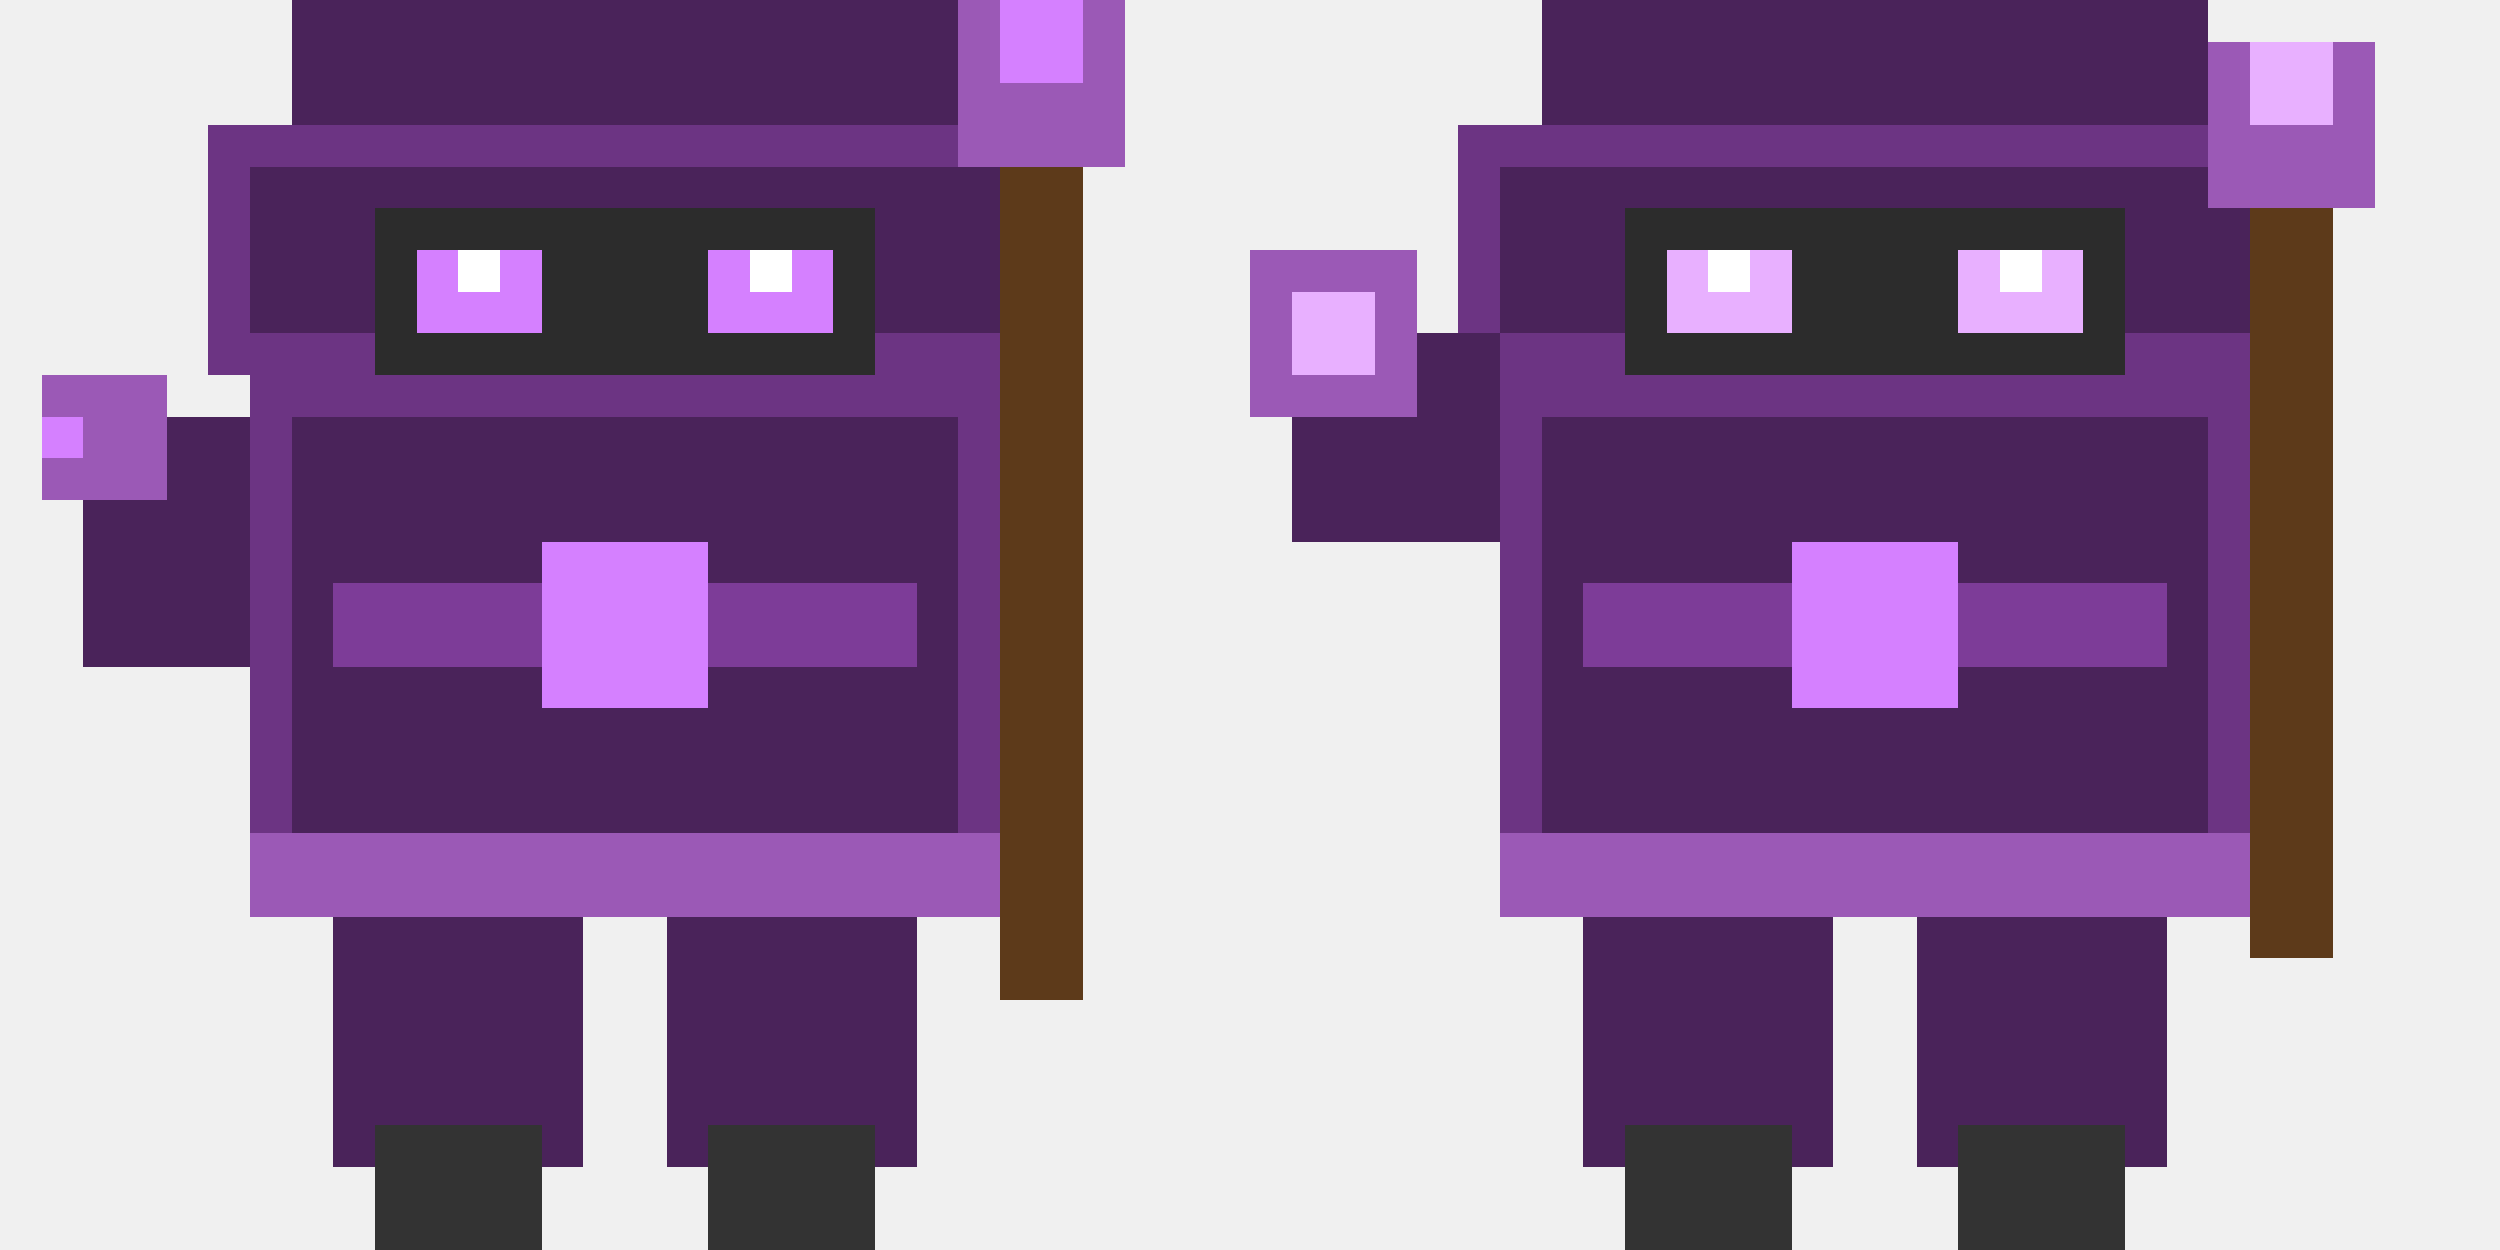
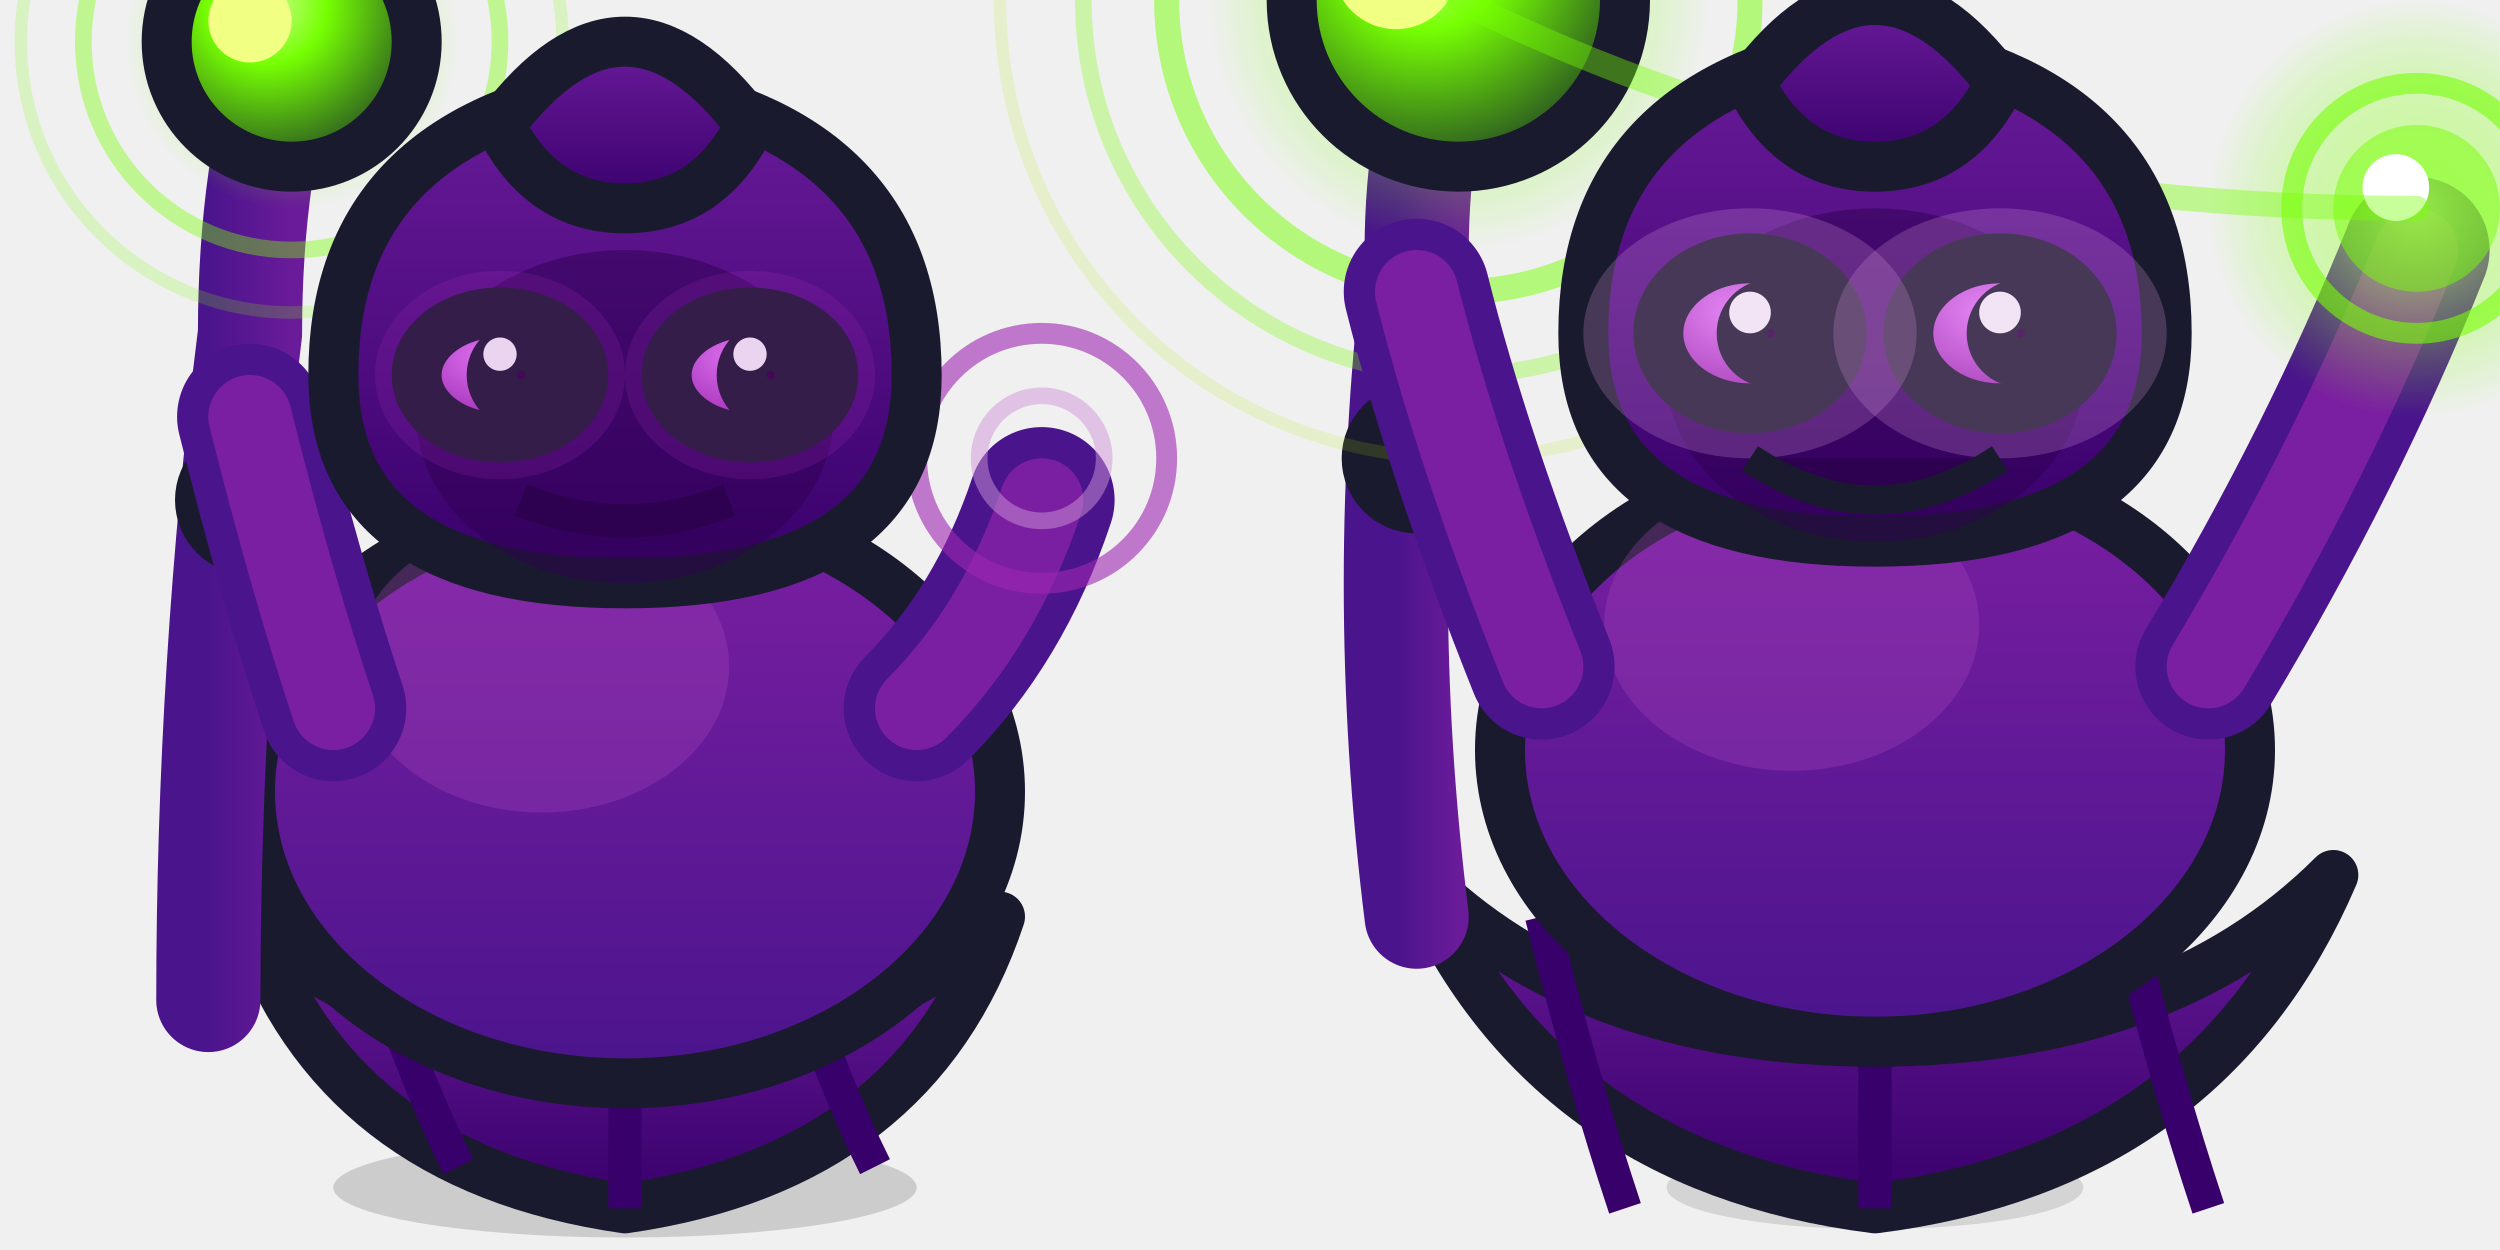
- <svg xmlns="http://www.w3.org/2000/svg" viewBox="0 0 60 30" width="60" height="30" shape-rendering="crispEdges">
-   <g>
-     <rect x="7" y="0" width="16" height="4" fill="#4a235a" />
-     <rect x="5" y="3" width="20" height="6" fill="#6c3483" />
-     <rect x="6" y="4" width="18" height="4" fill="#4a235a" />
-     <rect x="9" y="5" width="12" height="4" fill="#2c2c2c" />
-     <rect x="10" y="6" width="3" height="2" fill="#d580ff" />
-     <rect x="17" y="6" width="3" height="2" fill="#d580ff" />
-     <rect x="11" y="6" width="1" height="1" fill="#ffffff" />
-     <rect x="18" y="6" width="1" height="1" fill="#ffffff" />
-     <rect x="6" y="9" width="18" height="12" fill="#6c3483" />
-     <rect x="7" y="10" width="16" height="10" fill="#4a235a" />
-     <rect x="6" y="20" width="18" height="2" fill="#9b59b6" />
-     <rect x="8" y="14" width="14" height="2" fill="#7d3c98" />
-     <rect x="13" y="13" width="4" height="4" fill="#d580ff" />
-     <rect x="24" y="2" width="2" height="22" fill="#5d3a1a" />
-     <rect x="23" y="0" width="4" height="4" fill="#9b59b6" />
-     <rect x="24" y="0" width="2" height="2" fill="#d580ff" />
-     <rect x="2" y="10" width="4" height="6" fill="#4a235a" />
-     <rect x="1" y="9" width="3" height="3" fill="#9b59b6" />
-     <rect x="1" y="10" width="1" height="1" fill="#d580ff" />
-     <rect x="8" y="22" width="6" height="6" fill="#4a235a" />
-     <rect x="16" y="22" width="6" height="6" fill="#4a235a" />
-     <rect x="9" y="27" width="4" height="3" fill="#333" />
-     <rect x="17" y="27" width="4" height="3" fill="#333" />
+ <svg xmlns="http://www.w3.org/2000/svg" viewBox="0 0 60 30" width="60" height="30" shape-rendering="geometricPrecision">
+   <defs>
+     <linearGradient id="wl-robe" x1="0" y1="0" x2="0" y2="1">
+       <stop offset="0%" stop-color="#7b1fa2" />
+       <stop offset="100%" stop-color="#4a148c" />
+     </linearGradient>
+     <linearGradient id="wl-robe-dark" x1="0" y1="0" x2="0" y2="1">
+       <stop offset="0%" stop-color="#6a1b9a" />
+       <stop offset="100%" stop-color="#38006b" />
+     </linearGradient>
+     <radialGradient id="wl-orb" cx="0.4" cy="0.35" r="0.6">
+       <stop offset="0%" stop-color="#ccff90" />
+       <stop offset="40%" stop-color="#76ff03" />
+       <stop offset="100%" stop-color="#33691e" />
+     </radialGradient>
+     <radialGradient id="wl-orb-glow" cx="0.5" cy="0.5" r="0.5">
+       <stop offset="0%" stop-color="#ccff90" stop-opacity="0.8" />
+       <stop offset="100%" stop-color="#76ff03" stop-opacity="0" />
+     </radialGradient>
+     <radialGradient id="wl-eye" cx="0.4" cy="0.35" r="0.6">
+       <stop offset="0%" stop-color="#ea80fc" />
+       <stop offset="100%" stop-color="#9c27b0" />
+     </radialGradient>
+     <linearGradient id="wl-staff" x1="0" y1="0" x2="1" y2="0">
+       <stop offset="0%" stop-color="#4a148c" />
+       <stop offset="100%" stop-color="#6a1b9a" />
+     </linearGradient>
+   </defs>
+   <g stroke="#1a1a2e" stroke-width="1.2" stroke-linejoin="round">
+     <ellipse cx="15" cy="28.5" rx="7" ry="1.2" fill="#000" opacity="0.15" stroke="none" />
+     <path d="M6,22 Q8,28 15,29 Q22,28 24,22 Q21,25 15,25 Q9,25 6,22Z" fill="url(#wl-robe-dark)" />
+     <path d="M9,23 Q10,26 11,28" stroke="#38006b" stroke-width="0.8" fill="none" />
+     <path d="M15,24 Q15,27 15,29" stroke="#38006b" stroke-width="0.8" fill="none" />
+     <path d="M19,23 Q20,26 21,28" stroke="#38006b" stroke-width="0.8" fill="none" />
+     <ellipse cx="15" cy="19" rx="9" ry="7" fill="url(#wl-robe)" />
+     <ellipse cx="13" cy="16" rx="4.5" ry="3.5" fill="#ab47bc" opacity="0.3" stroke="none" />
+     <path d="M5,24 Q5,16 6,8 Q6,4 7,1" stroke="url(#wl-staff)" stroke-width="2.5" fill="none" stroke-linecap="round" />
+     <ellipse cx="6" cy="12" rx="1.2" ry="1.2" fill="#6a1b9a" />
+     <circle cx="7" cy="1" r="4" fill="url(#wl-orb-glow)" stroke="none" />
+     <circle cx="7" cy="1" r="5" fill="none" stroke="#76ff03" stroke-width="0.4" opacity="0.4" />
+     <circle cx="7" cy="1" r="6.5" fill="none" stroke="#76ff03" stroke-width="0.3" opacity="0.2" />
+     <circle cx="7" cy="1" r="3" fill="url(#wl-orb)" />
+     <circle cx="6" cy="0.5" r="1" fill="#f1ff82" stroke="none" />
+     <path d="M8,17 Q7,14 6,10" stroke="#4a148c" stroke-width="3.5" fill="none" stroke-linecap="round" />
+     <path d="M8,17 Q7,14 6,10" stroke="#7b1fa2" stroke-width="2" fill="none" stroke-linecap="round" />
+     <path d="M22,17 Q24,15 25,12" stroke="#4a148c" stroke-width="3.5" fill="none" stroke-linecap="round" />
+     <path d="M22,17 Q24,15 25,12" stroke="#7b1fa2" stroke-width="2" fill="none" stroke-linecap="round" />
+     <circle cx="25" cy="11" r="3" fill="none" stroke="#9c27b0" stroke-width="0.5" opacity="0.6" />
+     <circle cx="25" cy="11" r="1.5" fill="none" stroke="#ce93d8" stroke-width="0.4" opacity="0.5" />
+     <ellipse cx="15" cy="11" rx="3.5" ry="2.5" fill="url(#wl-robe)" />
+     <path d="M8,9 Q8,3 15,2 Q22,3 22,9 Q22,14 15,14 Q8,14 8,9Z" fill="url(#wl-robe-dark)" />
+     <ellipse cx="15" cy="10" rx="5" ry="4" fill="#2d0050" opacity="0.5" stroke="none" />
+     <path d="M12,3 Q15,-1 18,3 Q17,5 15,5 Q13,5 12,3Z" fill="url(#wl-robe-dark)" />
+     <ellipse cx="12" cy="9" rx="2" ry="1.5" fill="url(#wl-eye)" />
+     <circle cx="12.5" cy="9" r="0.7" fill="#2d0040" />
+     <circle cx="12" cy="8.5" r="0.4" fill="#fff" stroke="none" />
+     <ellipse cx="18" cy="9" rx="2" ry="1.5" fill="url(#wl-eye)" />
+     <circle cx="18.5" cy="9" r="0.7" fill="#2d0040" />
+     <circle cx="18" cy="8.5" r="0.4" fill="#fff" stroke="none" />
+     <ellipse cx="12" cy="9" rx="3" ry="2.5" fill="#9c27b0" opacity="0.2" stroke="none" />
+     <ellipse cx="18" cy="9" rx="3" ry="2.5" fill="#9c27b0" opacity="0.2" stroke="none" />
+     <path d="M12.5,12 Q15,13 17.5,12" fill="none" stroke="#2d0050" stroke-width="0.8" />
  </g>
-   <g transform="translate(30,0)">
-     <rect x="7" y="0" width="16" height="4" fill="#4a235a" />
-     <rect x="5" y="3" width="20" height="6" fill="#6c3483" />
-     <rect x="6" y="4" width="18" height="4" fill="#4a235a" />
-     <rect x="9" y="5" width="12" height="4" fill="#2c2c2c" />
-     <rect x="10" y="6" width="3" height="2" fill="#e8b0ff" />
-     <rect x="17" y="6" width="3" height="2" fill="#e8b0ff" />
-     <rect x="11" y="6" width="1" height="1" fill="#ffffff" />
-     <rect x="18" y="6" width="1" height="1" fill="#ffffff" />
-     <rect x="6" y="9" width="18" height="12" fill="#6c3483" />
-     <rect x="7" y="10" width="16" height="10" fill="#4a235a" />
-     <rect x="6" y="20" width="18" height="2" fill="#9b59b6" />
-     <rect x="8" y="14" width="14" height="2" fill="#7d3c98" />
-     <rect x="13" y="13" width="4" height="4" fill="#d580ff" />
-     <rect x="24" y="3" width="2" height="20" fill="#5d3a1a" />
-     <rect x="23" y="1" width="4" height="4" fill="#9b59b6" />
-     <rect x="24" y="1" width="2" height="2" fill="#e8b0ff" />
-     <rect x="1" y="8" width="5" height="5" fill="#4a235a" />
-     <rect x="0" y="6" width="4" height="4" fill="#9b59b6" />
-     <rect x="1" y="7" width="2" height="2" fill="#e8b0ff" />
-     <rect x="8" y="22" width="6" height="6" fill="#4a235a" />
-     <rect x="16" y="22" width="6" height="6" fill="#4a235a" />
-     <rect x="9" y="27" width="4" height="3" fill="#333" />
-     <rect x="17" y="27" width="4" height="3" fill="#333" />
+   <g transform="translate(30,0)" stroke="#1a1a2e" stroke-width="1.2" stroke-linejoin="round">
+     <ellipse cx="15" cy="28.5" rx="5" ry="1" fill="#000" opacity="0.12" stroke="none" />
+     <path d="M4,21 Q7,28 15,29 Q23,28 26,21 Q22,25 15,25 Q8,25 4,21Z" fill="url(#wl-robe-dark)" />
+     <path d="M7,22 Q8,26 9,29" stroke="#38006b" stroke-width="0.8" fill="none" />
+     <path d="M15,24 Q15,27 15,29" stroke="#38006b" stroke-width="0.8" fill="none" />
+     <path d="M21,22 Q22,26 23,29" stroke="#38006b" stroke-width="0.8" fill="none" />
+     <ellipse cx="15" cy="18" rx="9" ry="7" fill="url(#wl-robe)" />
+     <ellipse cx="13" cy="15" rx="4.5" ry="3.5" fill="#ab47bc" opacity="0.3" stroke="none" />
+     <path d="M4,22 Q3,14 4,6 Q4,3 5,0" stroke="url(#wl-staff)" stroke-width="2.5" fill="none" stroke-linecap="round" />
+     <ellipse cx="4" cy="11" rx="1.2" ry="1.2" fill="#6a1b9a" />
+     <circle cx="5" cy="0" r="6" fill="url(#wl-orb-glow)" stroke="none" />
+     <circle cx="5" cy="0" r="7" fill="none" stroke="#76ff03" stroke-width="0.6" opacity="0.5" />
+     <circle cx="5" cy="0" r="9" fill="none" stroke="#76ff03" stroke-width="0.4" opacity="0.3" />
+     <circle cx="5" cy="0" r="11" fill="none" stroke="#aeea00" stroke-width="0.3" opacity="0.15" />
+     <circle cx="5" cy="0" r="4" fill="url(#wl-orb)" />
+     <circle cx="3.5" cy="-0.8" r="1.5" fill="#f1ff82" stroke="none" />
+     <path d="M7,16 Q5,11 4,7" stroke="#4a148c" stroke-width="3.5" fill="none" stroke-linecap="round" />
+     <path d="M7,16 Q5,11 4,7" stroke="#7b1fa2" stroke-width="2" fill="none" stroke-linecap="round" />
+     <path d="M23,16 Q26,11 28,6" stroke="#4a148c" stroke-width="3.5" fill="none" stroke-linecap="round" />
+     <path d="M23,16 Q26,11 28,6" stroke="#7b1fa2" stroke-width="2" fill="none" stroke-linecap="round" />
+     <circle cx="28" cy="5" r="5" fill="url(#wl-orb-glow)" stroke="none" />
+     <circle cx="28" cy="5" r="3" fill="none" stroke="#76ff03" stroke-width="0.5" opacity="0.6" />
+     <circle cx="28" cy="5" r="2" fill="#76ff03" opacity="0.5" stroke="none" />
+     <circle cx="27.5" cy="4.5" r="0.8" fill="#fff" stroke="none" />
+     <path d="M5,0 Q15,5 28,5" stroke="#76ff03" stroke-width="0.6" fill="none" stroke-linecap="round" opacity="0.4" />
+     <ellipse cx="15" cy="10" rx="3.5" ry="2.5" fill="url(#wl-robe)" />
+     <path d="M8,8 Q8,2 15,1 Q22,2 22,8 Q22,13 15,13 Q8,13 8,8Z" fill="url(#wl-robe-dark)" />
+     <ellipse cx="15" cy="9" rx="5" ry="4" fill="#2d0050" opacity="0.5" stroke="none" />
+     <path d="M12,2 Q15,-2 18,2 Q17,4 15,4 Q13,4 12,2Z" fill="url(#wl-robe-dark)" />
+     <ellipse cx="12" cy="8" rx="2.2" ry="1.8" fill="url(#wl-eye)" />
+     <circle cx="12.5" cy="8" r="0.7" fill="#2d0040" />
+     <circle cx="12" cy="7.5" r="0.5" fill="#fff" stroke="none" />
+     <ellipse cx="18" cy="8" rx="2.2" ry="1.8" fill="url(#wl-eye)" />
+     <circle cx="18.5" cy="8" r="0.7" fill="#2d0040" />
+     <circle cx="18" cy="7.5" r="0.5" fill="#fff" stroke="none" />
+     <ellipse cx="12" cy="8" rx="4" ry="3" fill="#ce93d8" opacity="0.25" stroke="none" />
+     <ellipse cx="18" cy="8" rx="4" ry="3" fill="#ce93d8" opacity="0.25" stroke="none" />
+     <path d="M12,11 Q15,13 18,11" fill="#2d0050" stroke="#1a1a2e" stroke-width="0.7" />
  </g>
</svg>
